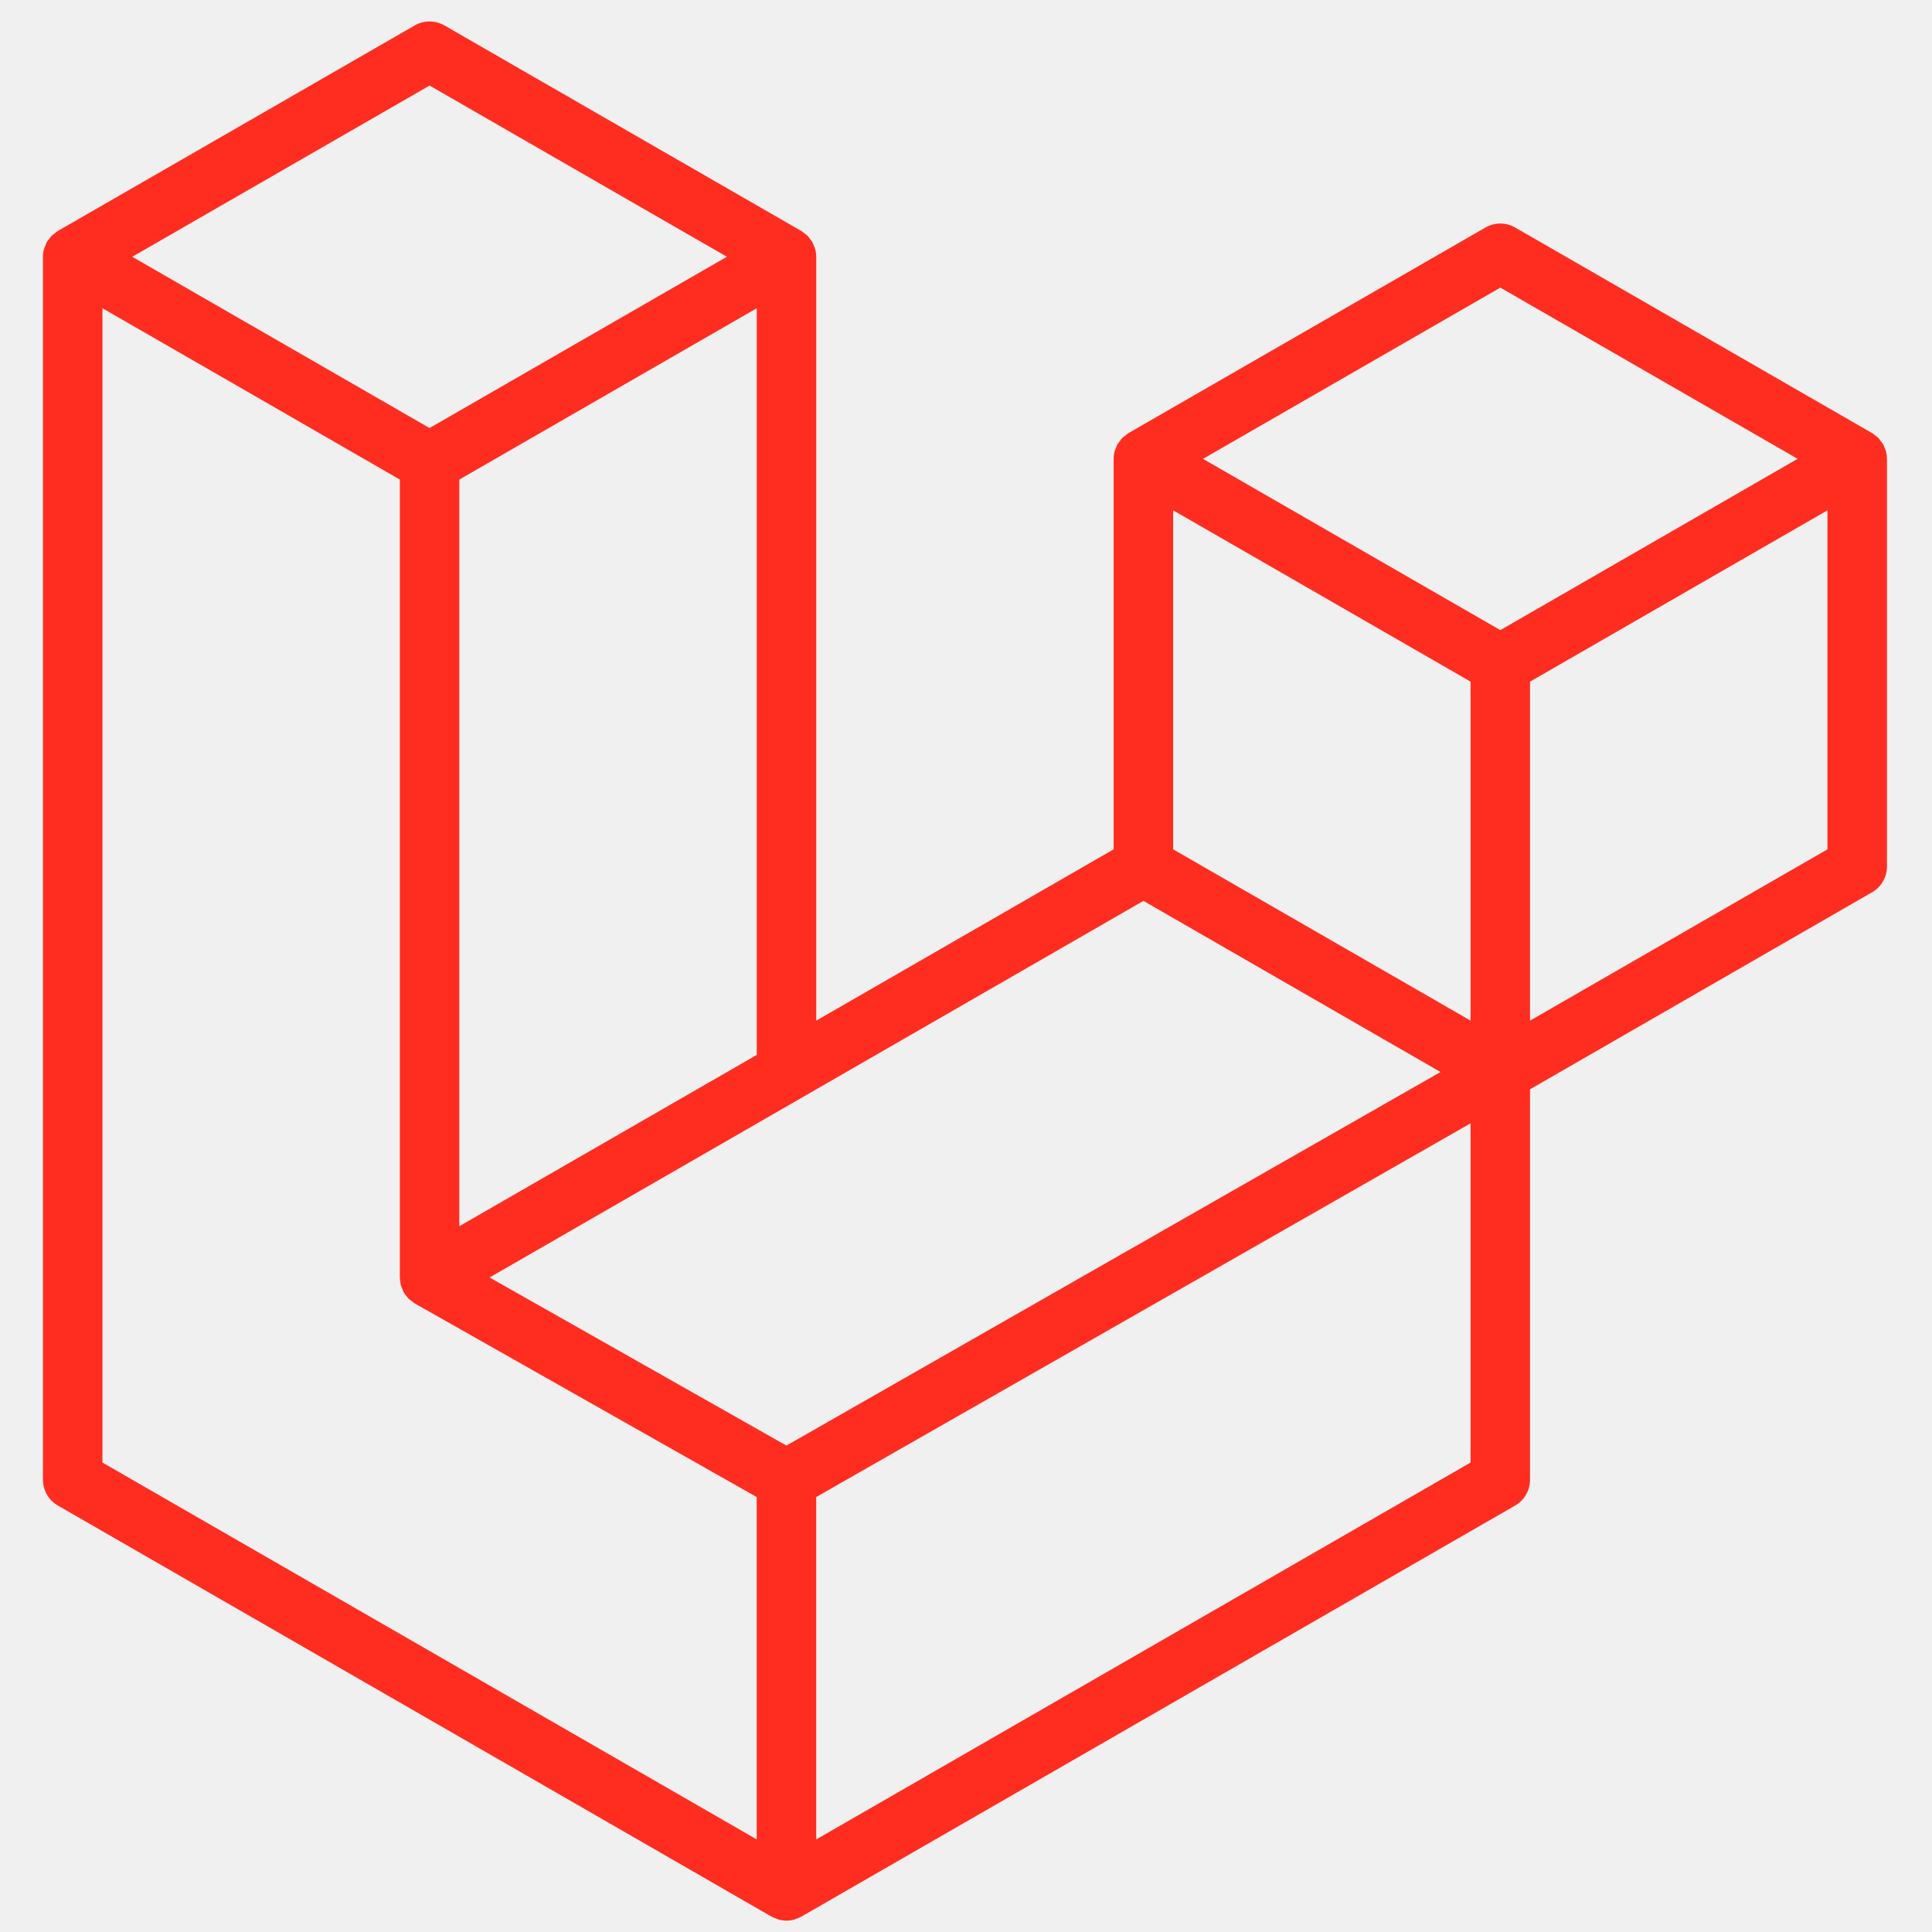
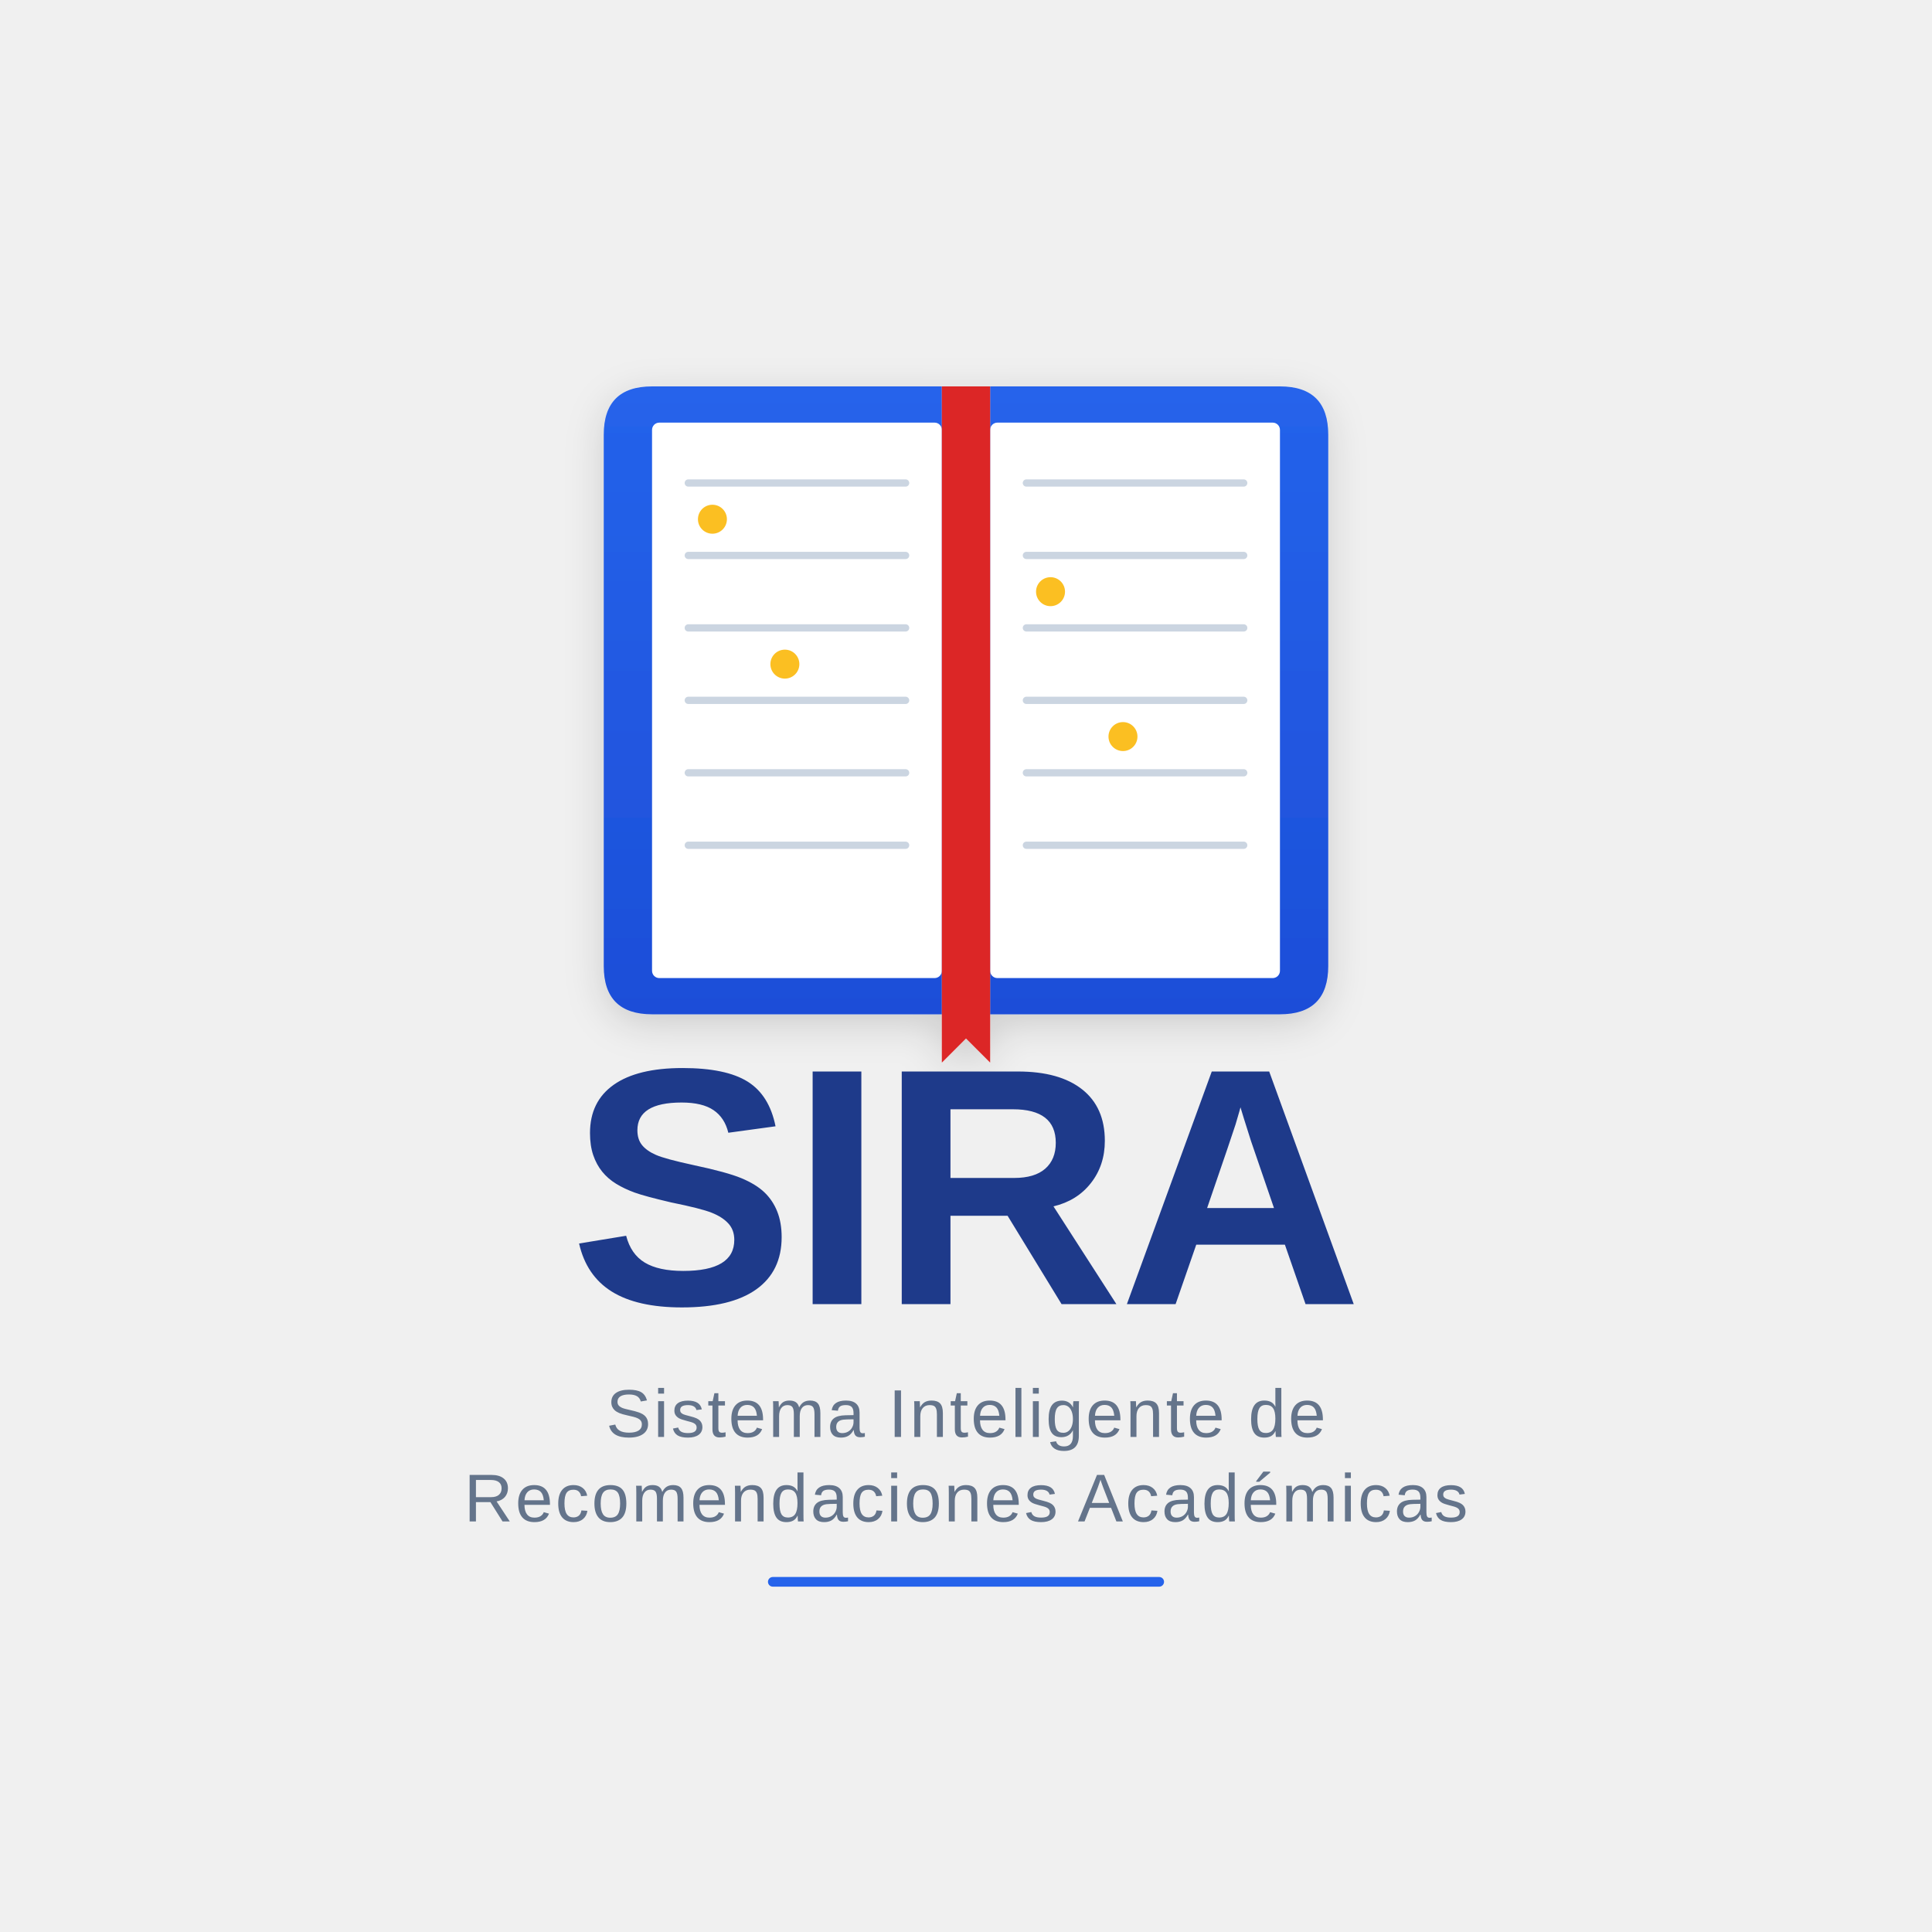
- <svg xmlns="http://www.w3.org/2000/svg" width="166" height="166" viewBox="0 0 166 166" fill="none">
-   <path fill-rule="evenodd" clip-rule="evenodd" d="M162.041 38.759C162.099 38.977 162.129 39.201 162.13 39.426V74.452C162.13 74.902 162.011 75.344 161.786 75.733C161.561 76.122 161.237 76.444 160.847 76.668L131.462 93.594V127.141C131.462 128.054 130.977 128.897 130.186 129.357L68.847 164.683C68.707 164.763 68.554 164.814 68.401 164.868C68.343 164.887 68.289 164.922 68.228 164.938C67.8 165.051 67.349 165.051 66.92 164.938C66.85 164.919 66.786 164.881 66.719 164.855C66.579 164.804 66.432 164.76 66.298 164.683L4.972 129.357C4.583 129.133 4.259 128.81 4.034 128.421C3.808 128.032 3.69 127.591 3.689 127.141L3.689 22.063C3.689 21.834 3.721 21.61 3.779 21.393C3.798 21.32 3.843 21.253 3.868 21.179C3.916 21.045 3.961 20.908 4.031 20.783C4.079 20.7 4.149 20.633 4.206 20.557C4.28 20.454 4.347 20.349 4.433 20.26C4.506 20.186 4.602 20.132 4.685 20.068C4.778 19.992 4.861 19.909 4.966 19.848L35.633 2.185C36.022 1.961 36.462 1.844 36.91 1.844C37.358 1.844 37.798 1.961 38.186 2.185L68.851 19.848H68.857C68.959 19.912 69.045 19.992 69.138 20.065C69.221 20.129 69.313 20.186 69.387 20.257C69.476 20.349 69.54 20.454 69.616 20.557C69.671 20.633 69.744 20.7 69.789 20.783C69.862 20.911 69.904 21.045 69.955 21.179C69.98 21.253 70.025 21.32 70.044 21.396C70.103 21.614 70.133 21.838 70.133 22.063V87.694L95.686 72.974V39.423C95.686 39.2 95.718 38.973 95.775 38.759C95.798 38.683 95.839 38.615 95.865 38.542C95.916 38.408 95.96 38.271 96.031 38.146C96.079 38.063 96.149 37.996 96.203 37.92C96.279 37.818 96.343 37.712 96.433 37.623C96.506 37.549 96.599 37.495 96.681 37.431C96.777 37.355 96.86 37.272 96.962 37.211L127.633 19.548C128.021 19.324 128.461 19.206 128.91 19.206C129.358 19.206 129.798 19.324 130.186 19.548L160.85 37.211C160.959 37.275 161.042 37.355 161.137 37.428C161.217 37.492 161.31 37.549 161.383 37.62C161.473 37.712 161.536 37.818 161.613 37.92C161.67 37.996 161.741 38.063 161.785 38.146C161.859 38.271 161.9 38.408 161.951 38.542C161.98 38.615 162.021 38.683 162.041 38.759ZM157.018 72.974V43.848L146.287 50.028L131.462 58.568V87.694L157.021 72.974H157.018ZM126.354 125.663V96.518L111.771 104.85L70.13 128.626V158.046L126.354 125.663ZM8.801 26.485V125.663L65.018 158.043V128.629L35.649 112L35.64 111.994L35.627 111.988C35.528 111.93 35.445 111.847 35.353 111.777C35.273 111.713 35.18 111.662 35.11 111.592L35.104 111.582C35.021 111.502 34.963 111.403 34.893 111.314C34.829 111.228 34.753 111.154 34.702 111.065L34.699 111.055C34.641 110.96 34.606 110.845 34.565 110.736C34.523 110.64 34.469 110.551 34.443 110.449C34.411 110.328 34.405 110.197 34.392 110.072C34.379 109.976 34.354 109.881 34.354 109.785V109.778V41.205L19.532 32.662L8.801 26.485ZM36.913 7.35L11.364 22.063L36.907 36.777L62.453 22.06L36.907 7.35H36.913ZM50.2 99.174L65.022 90.637V26.485L54.291 32.665L39.466 41.205V105.357L50.2 99.174ZM128.91 24.713L103.363 39.426L128.91 54.14L154.453 39.423L128.91 24.713ZM126.354 58.568L111.529 50.028L100.798 43.848V72.974L115.619 81.511L126.354 87.694V58.568ZM67.571 124.205L105.042 102.803L123.772 92.109L98.245 77.405L68.854 94.334L42.066 109.762L67.571 124.205Z" fill="#FF2D20" />
+ <svg xmlns="http://www.w3.org/2000/svg" viewBox="0 0 800 800" width="800" height="800">
+   <defs>
+     <linearGradient id="bookGradient" x1="0%" y1="0%" x2="0%" y2="100%">
+       <stop offset="0%" style="stop-color:#2563eb;stop-opacity:1" />
+       <stop offset="100%" style="stop-color:#1d4ed8;stop-opacity:1" />
+     </linearGradient>
+     <filter id="shadow" x="-50%" y="-50%" width="200%" height="200%">
+       <feDropShadow dx="0" dy="4" stdDeviation="8" flood-opacity="0.15" />
+     </filter>
+   </defs>
+   <g filter="url(#shadow)">
+     <path d="M 250 180 Q 250 160 270 160 L 390 160 L 390 420 L 270 420 Q 250 420 250 400 Z" fill="url(#bookGradient)" stroke="none" />
+     <path d="M 410 160 L 530 160 Q 550 160 550 180 L 550 400 Q 550 420 530 420 L 410 420 Z" fill="url(#bookGradient)" stroke="none" />
+     <rect x="270" y="175" width="120" height="230" fill="#ffffff" rx="3" />
+     <rect x="410" y="175" width="120" height="230" fill="#ffffff" rx="3" />
+     <line x1="285" y1="200" x2="375" y2="200" stroke="#cbd5e1" stroke-width="3" stroke-linecap="round" />
+     <line x1="285" y1="230" x2="375" y2="230" stroke="#cbd5e1" stroke-width="3" stroke-linecap="round" />
+     <line x1="285" y1="260" x2="375" y2="260" stroke="#cbd5e1" stroke-width="3" stroke-linecap="round" />
+     <line x1="285" y1="290" x2="375" y2="290" stroke="#cbd5e1" stroke-width="3" stroke-linecap="round" />
+     <line x1="285" y1="320" x2="375" y2="320" stroke="#cbd5e1" stroke-width="3" stroke-linecap="round" />
+     <line x1="285" y1="350" x2="375" y2="350" stroke="#cbd5e1" stroke-width="3" stroke-linecap="round" />
+     <line x1="425" y1="200" x2="515" y2="200" stroke="#cbd5e1" stroke-width="3" stroke-linecap="round" />
+     <line x1="425" y1="230" x2="515" y2="230" stroke="#cbd5e1" stroke-width="3" stroke-linecap="round" />
+     <line x1="425" y1="260" x2="515" y2="260" stroke="#cbd5e1" stroke-width="3" stroke-linecap="round" />
+     <line x1="425" y1="290" x2="515" y2="290" stroke="#cbd5e1" stroke-width="3" stroke-linecap="round" />
+     <line x1="425" y1="320" x2="515" y2="320" stroke="#cbd5e1" stroke-width="3" stroke-linecap="round" />
+     <line x1="425" y1="350" x2="515" y2="350" stroke="#cbd5e1" stroke-width="3" stroke-linecap="round" />
+     <circle cx="295" cy="215" r="6" fill="#fbbf24" />
+     <circle cx="325" cy="275" r="6" fill="#fbbf24" />
+     <circle cx="435" cy="245" r="6" fill="#fbbf24" />
+     <circle cx="465" cy="305" r="6" fill="#fbbf24" />
+     <path d="M 390 160 L 390 440 L 400 430 L 410 440 L 410 160 Z" fill="#dc2626" stroke="none" />
+   </g>
+   <text x="400" y="540" font-family="Arial, Helvetica, sans-serif" font-size="140" font-weight="bold" fill="#1e3a8a" text-anchor="middle" letter-spacing="-2">
+         SIRA
+     </text>
+   <text x="400" y="595" font-family="Arial, Helvetica, sans-serif" font-size="28" fill="#64748b" text-anchor="middle" letter-spacing="1">
+         Sistema Inteligente de
+     </text>
+   <text x="400" y="630" font-family="Arial, Helvetica, sans-serif" font-size="28" fill="#64748b" text-anchor="middle" letter-spacing="1">
+         Recomendaciones Académicas
+     </text>
+   <line x1="320" y1="655" x2="480" y2="655" stroke="#2563eb" stroke-width="4" stroke-linecap="round" />
</svg>
